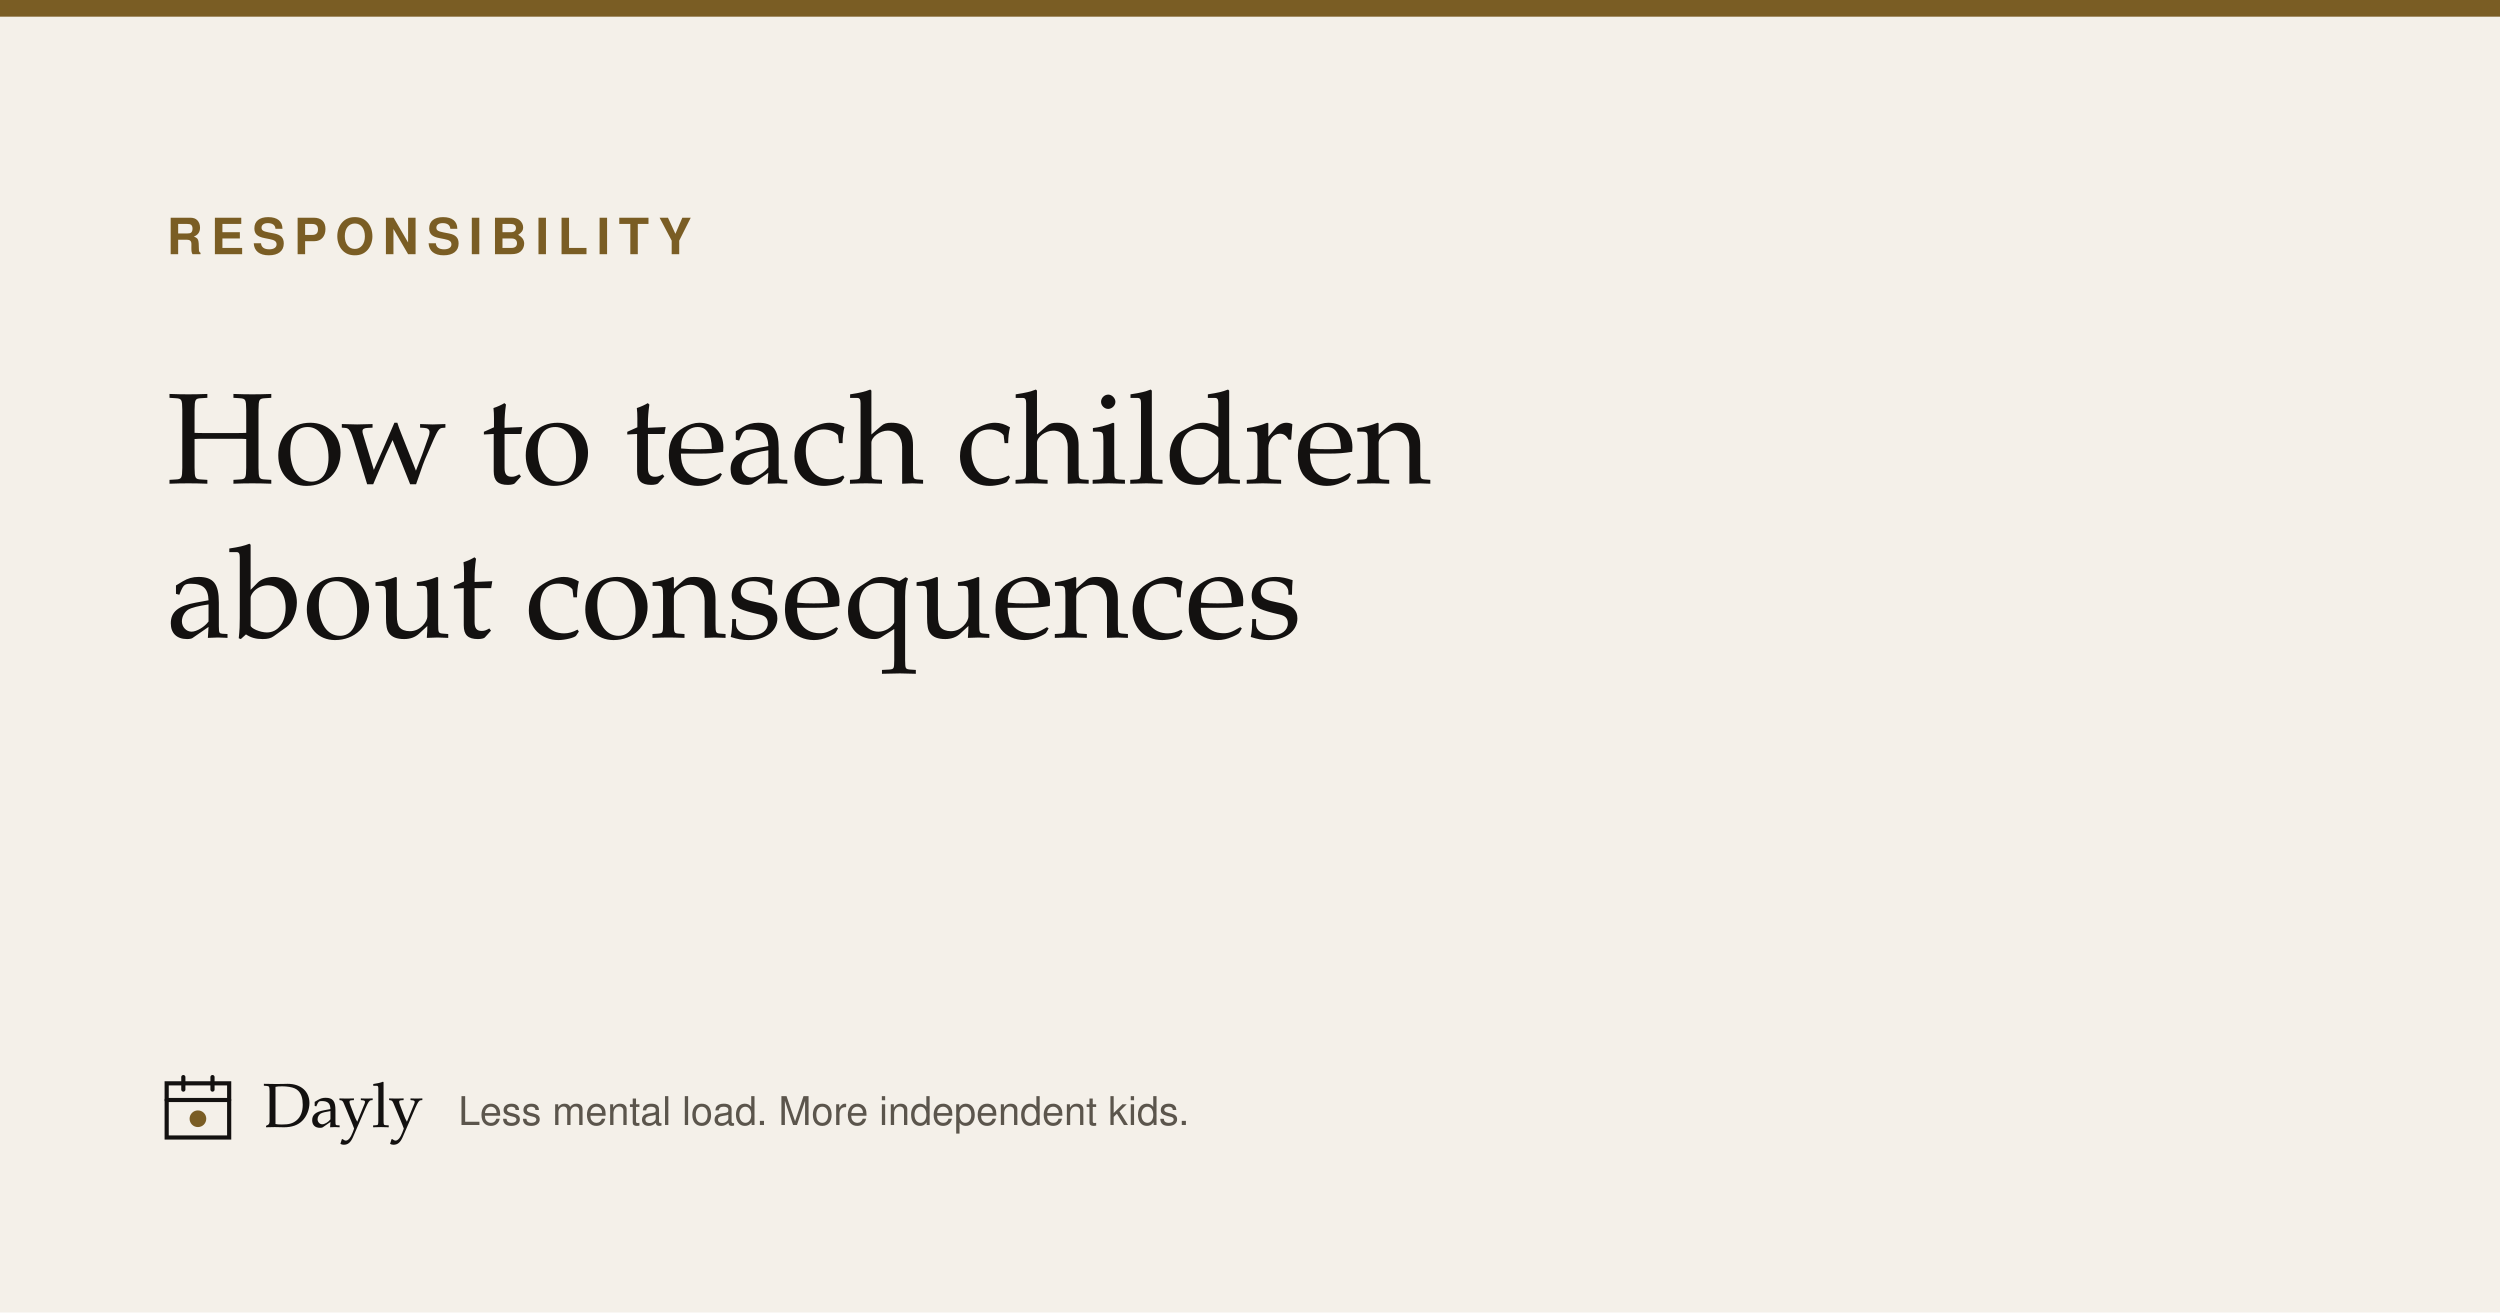
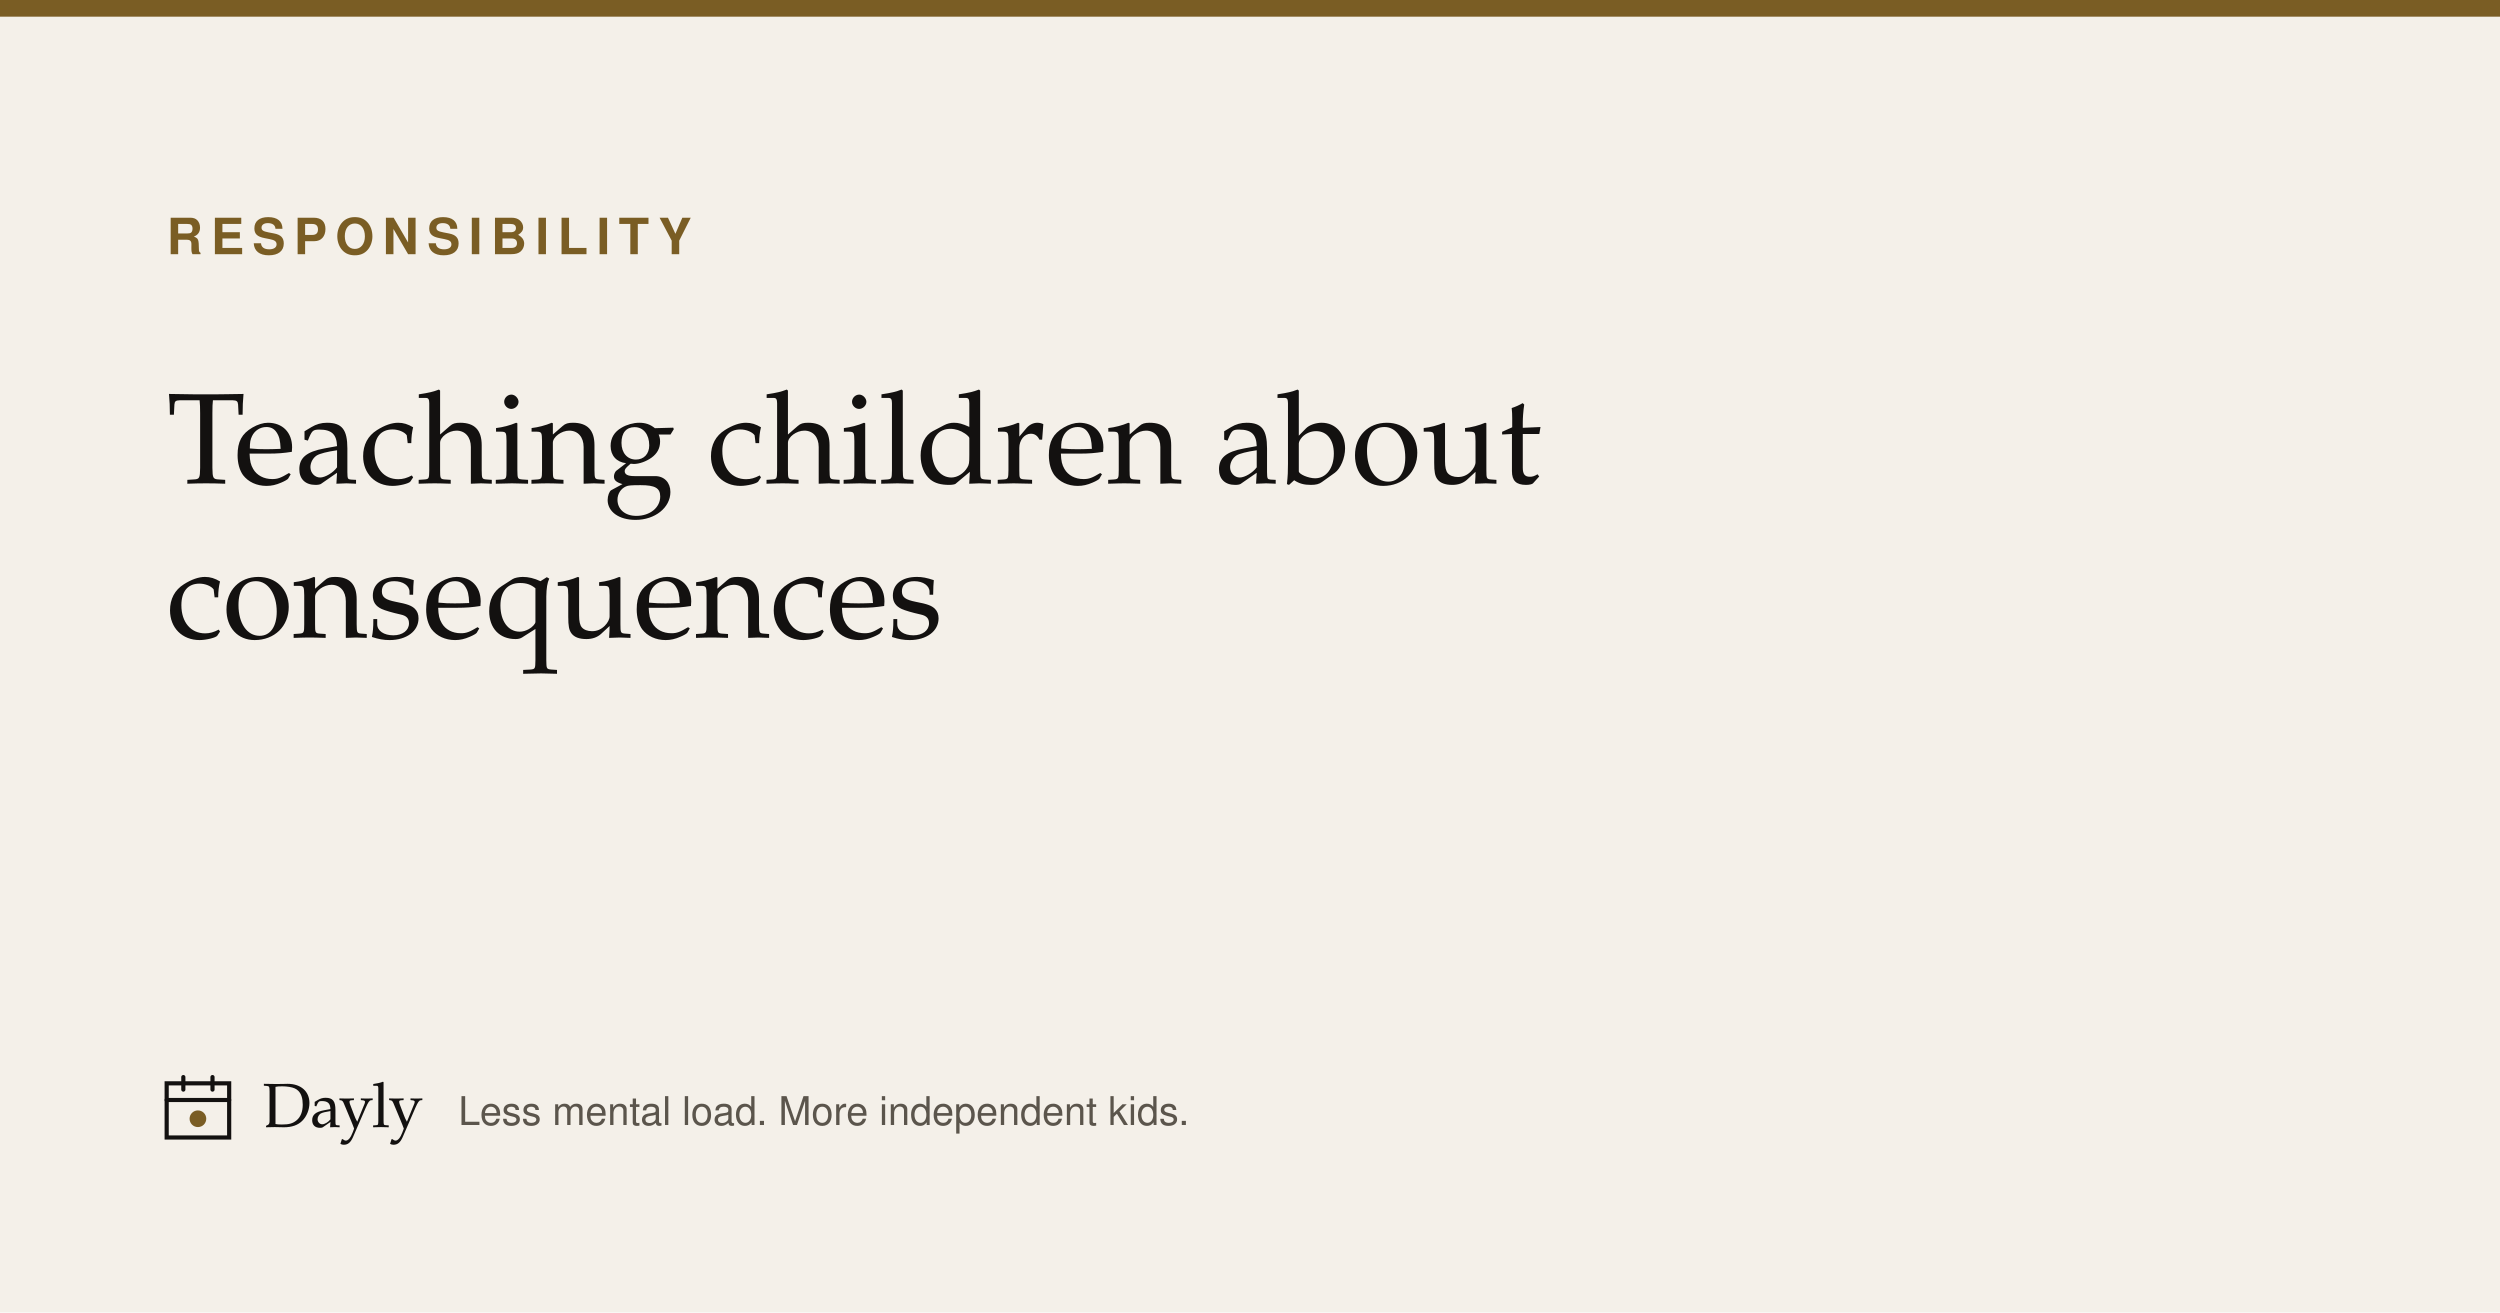
<svg xmlns="http://www.w3.org/2000/svg" width="1200" height="630" viewBox="0 0 1200 630">
  <rect width="1200" height="630" fill="#f4f0e9" />
  <rect x="0" y="0" width="1200" height="8" fill="#7a5d24" />
  <g font-family="Iowan Old Style, Palatino, Georgia, serif" fill="#131110">
-     <text x="80" y="232" font-size="62">How to teach children</text>
-     <text x="80" y="306" font-size="62">about consequences</text>
+     <text x="80" y="232" font-size="62">Teaching children about</text>
+     <text x="80" y="306" font-size="62">consequences</text>
  </g>
  <text x="80" y="122" font-family="-apple-system, Helvetica, Arial, sans-serif" font-size="24" letter-spacing="4" font-weight="600" fill="#7a5d24">RESPONSIBILITY</text>
  <g transform="translate(80,520)">
    <rect x="0" y="0" width="30" height="26" fill="none" stroke="#131110" stroke-width="2" />
    <path d="M0 8h30M8 -3v6M22 -3v6" stroke="#131110" stroke-width="2" stroke-linecap="round" />
    <circle cx="15" cy="17" r="4" fill="#7a5d24" />
    <text x="46" y="21" font-family="Iowan Old Style, Palatino, Georgia, serif" font-size="30" fill="#131110">Dayly</text>
    <text x="140" y="20" font-family="-apple-system, Helvetica, Arial, sans-serif" font-size="19" fill="#5b554c">Less mental load. More independent kids.</text>
  </g>
</svg>
